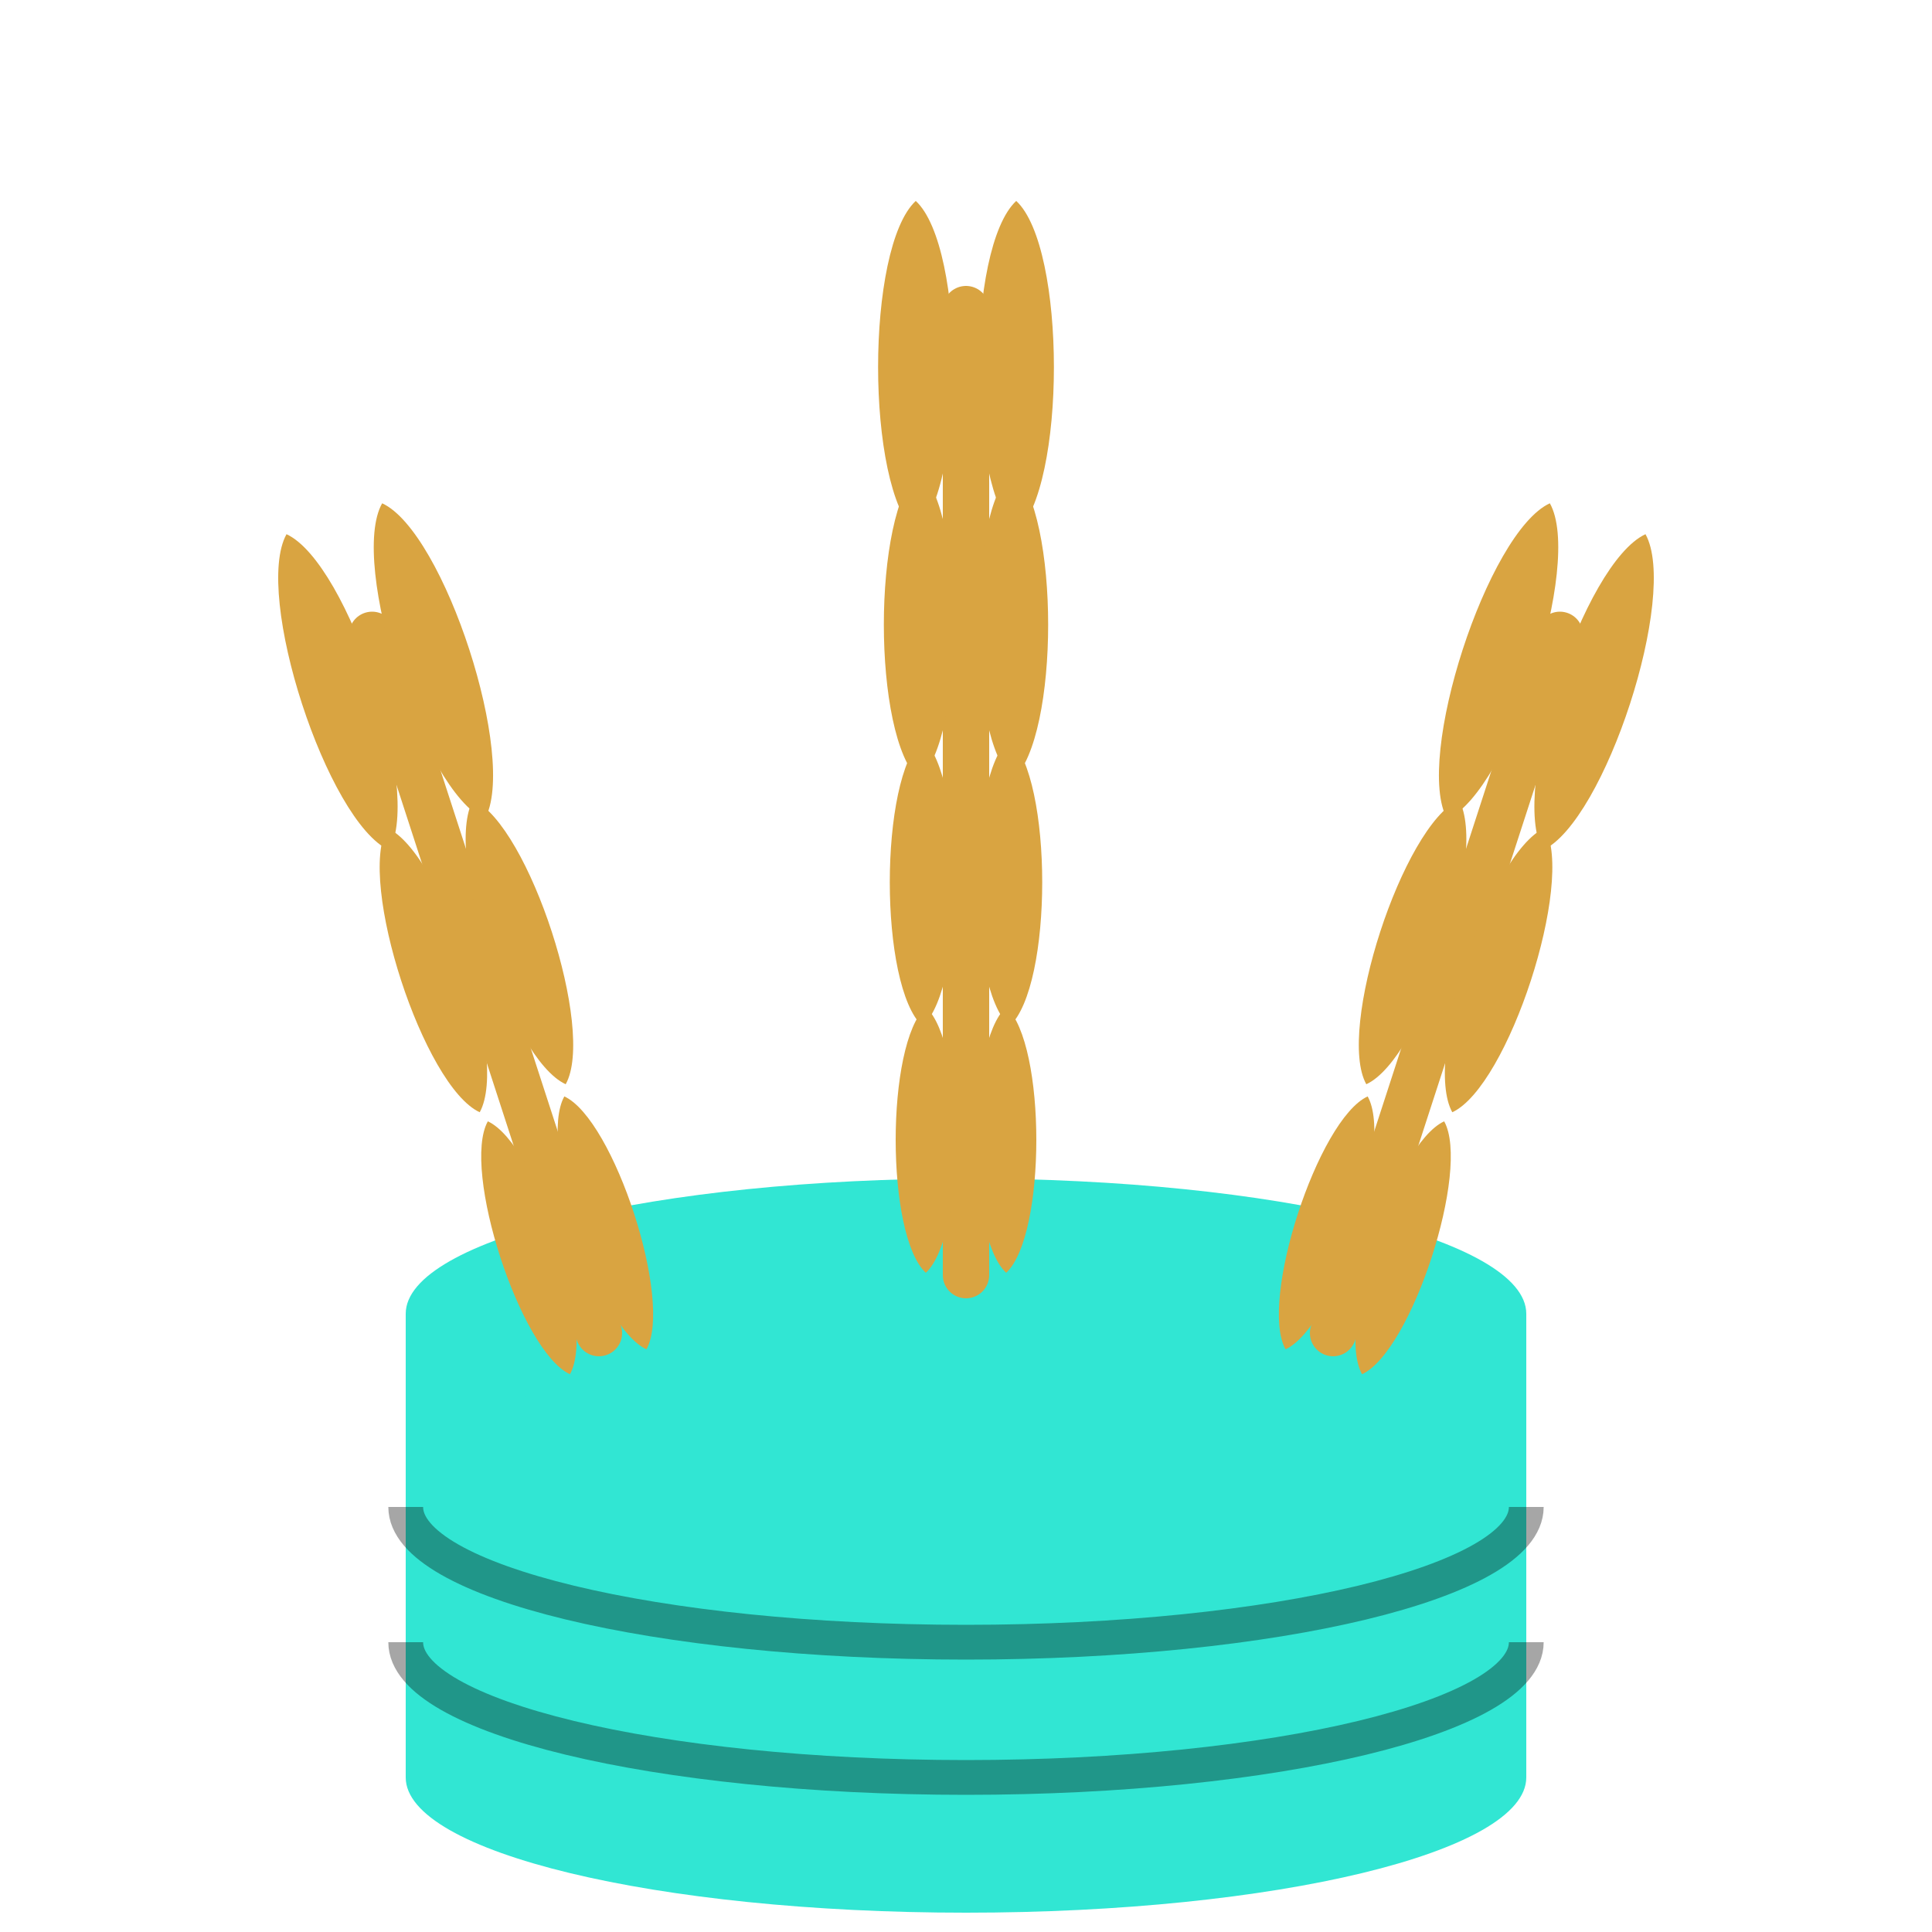
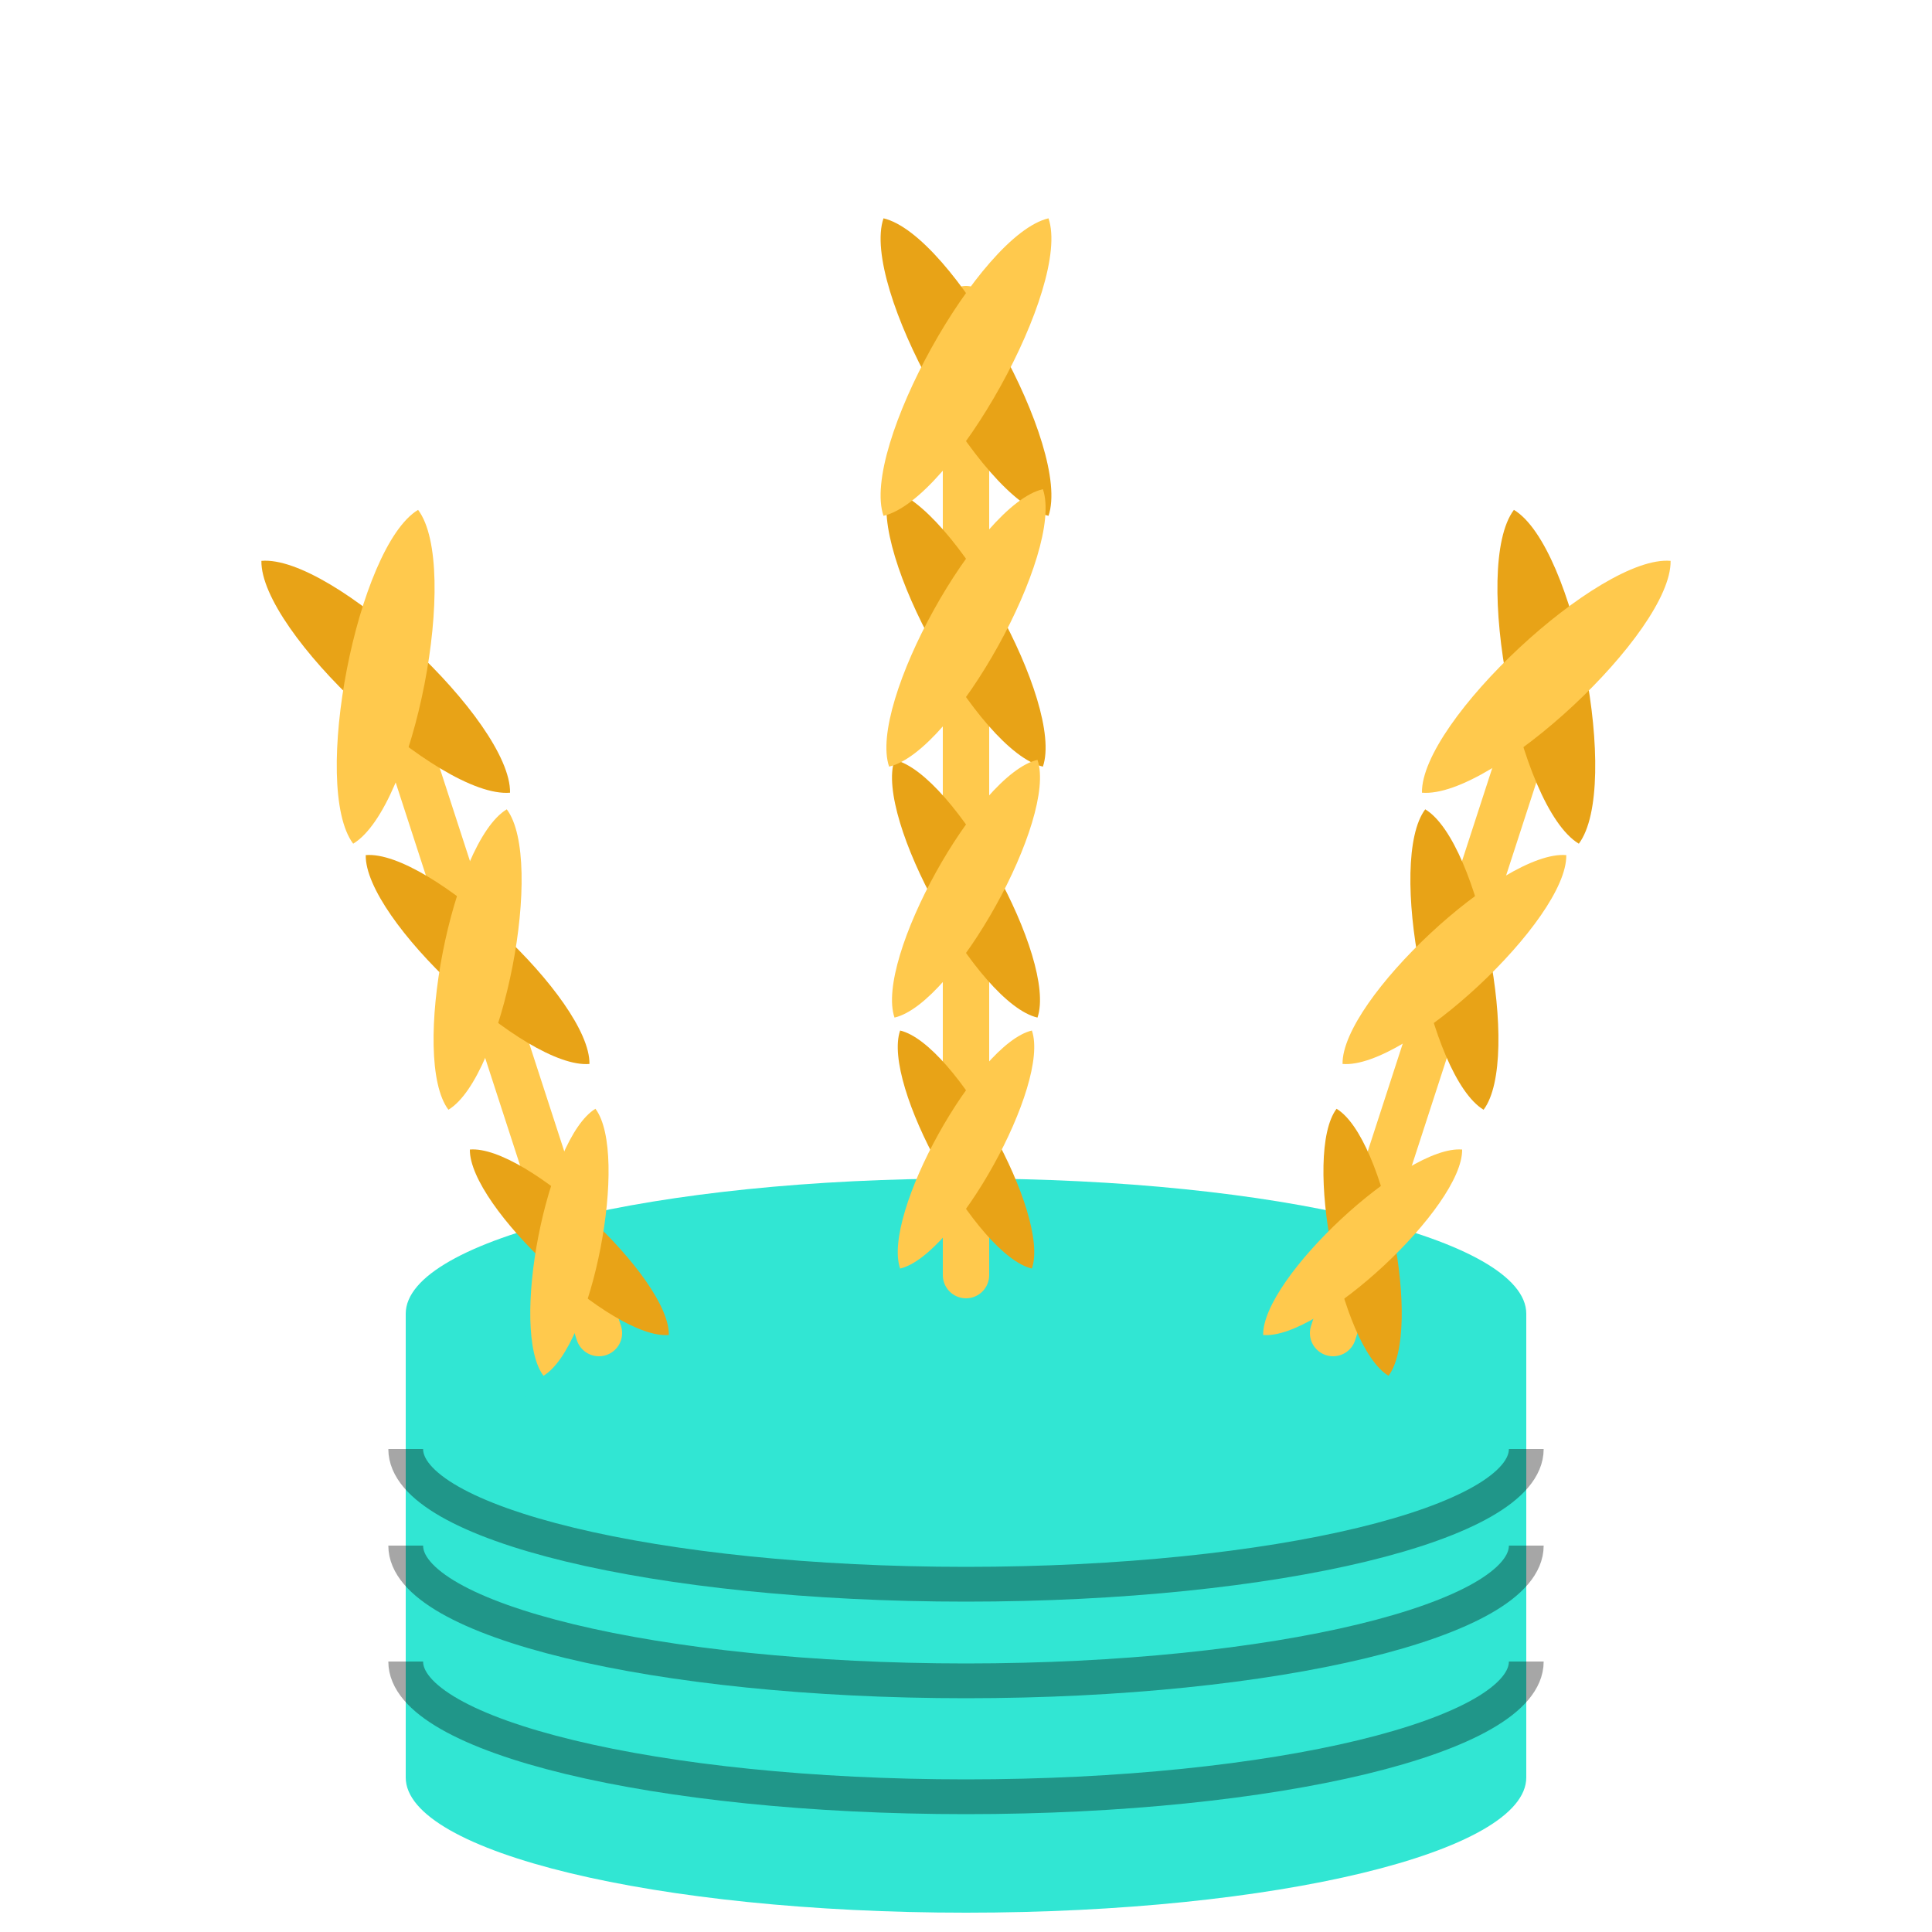
<svg xmlns="http://www.w3.org/2000/svg" viewBox="0 0 100 100">
  <g fill="#31e6d3">
    <rect x="21" y="68" width="58" height="24" />
    <ellipse cx="50" cy="92" rx="29" ry="7" />
    <ellipse cx="50" cy="68" rx="29" ry="7" />
  </g>
  <g stroke="#000" stroke-opacity="0.35" stroke-width="1.8" style="mix-blend-mode:multiply">
-     <path d="M21,78 A29,7 0 0 0 79,78" fill="none" />
-     <path d="M21,85 A29,7 0 0 0 79,85" fill="none" />
+     <path d="M21,75 A29,7 0 0 0 79,75" fill="none" />
+     <path d="M21,80 A29,7 0 0 0 79,80" fill="none" />
+     <path d="M21,86 A29,7 0 0 0 79,86" fill="none" />
  </g>
-   <g fill="none" stroke="#d9a441" stroke-width="2.4" stroke-linecap="round">
+   <g fill="none" stroke="#ffc94d" stroke-width="2.4" stroke-linecap="round">
    <line x1="50" y1="66" x2="50" y2="16" />
    <line x1="31" y1="69" x2="19.26" y2="32.86" />
    <line x1="69" y1="69" x2="80.74" y2="32.86" />
  </g>
-   <g fill="#d9a441">
-     <path d="M47.92,52.12 C50.00,54.05 50.00,63.95 47.92,65.88 C45.84,63.95 45.84,54.05 47.92,52.12 Z" />
-     <path d="M52.08,52.12 C54.16,54.05 54.16,63.95 52.08,65.88 C50.00,63.95 50.00,54.05 52.08,52.12 Z" />
-     <path d="M47.75,38.21 C50.00,40.30 50.00,51.03 47.75,53.12 C45.49,51.03 45.49,40.30 47.75,38.21 Z" />
-     <path d="M52.25,38.21 C54.51,40.30 54.51,51.03 52.25,53.12 C50.00,51.03 50.00,40.30 52.25,38.21 Z" />
-     <path d="M47.57,24.31 C50.00,26.55 50.00,38.11 47.57,40.36 C45.14,38.11 45.14,26.55 47.57,24.31 Z" />
-     <path d="M52.43,24.31 C54.86,26.55 54.86,38.11 52.43,40.36 C50.00,38.11 50.00,26.55 52.43,24.31 Z" />
-     <path d="M47.40,10.40 C50.00,12.81 50.00,25.19 47.40,27.60 C44.80,25.19 44.80,12.81 47.40,10.40 Z" />
-     <path d="M52.60,10.40 C55.20,12.81 55.20,25.19 52.60,27.60 C50.00,25.19 50.00,12.81 52.60,10.40 Z" />
-     <path d="M25.25,58.04 C27.83,59.23 30.89,68.65 29.50,71.13 C26.93,69.94 23.87,60.52 25.25,58.04 Z" />
-     <path d="M29.21,56.75 C31.78,57.94 34.85,67.37 33.46,69.84 C30.88,68.65 27.82,59.23 29.21,56.75 Z" />
-     <path d="M20.04,42.85 C22.94,44.18 26.38,54.78 24.83,57.57 C21.93,56.23 18.48,45.63 20.04,42.85 Z" />
-     <path d="M24.49,41.40 C27.39,42.74 30.84,53.34 29.28,56.12 C26.38,54.79 22.93,44.19 24.49,41.40 Z" />
-     <path d="M14.83,27.65 C18.05,29.14 21.88,40.92 20.15,44.01 C16.93,42.53 13.10,30.75 14.83,27.65 Z" />
-     <path d="M19.78,26.05 C23.00,27.53 26.82,39.31 25.09,42.40 C21.87,40.92 18.04,29.14 19.78,26.05 Z" />
-     <path d="M70.79,56.75 C72.18,59.23 69.12,68.65 66.54,69.84 C65.15,67.37 68.22,57.94 70.79,56.75 Z" />
-     <path d="M74.75,58.04 C76.13,60.52 73.07,69.94 70.50,71.13 C69.11,68.65 72.17,59.23 74.75,58.04 Z" />
-     <path d="M75.51,41.40 C77.07,44.19 73.62,54.79 70.72,56.12 C69.16,53.34 72.61,42.74 75.51,41.40 Z" />
-     <path d="M79.96,42.85 C81.52,45.63 78.07,56.23 75.17,57.57 C73.62,54.78 77.06,44.18 79.96,42.85 Z" />
-     <path d="M80.22,26.05 C81.96,29.14 78.13,40.92 74.91,42.40 C73.18,39.31 77.00,27.53 80.22,26.05 Z" />
-     <path d="M85.17,27.65 C86.90,30.75 83.07,42.53 79.85,44.01 C78.12,40.92 81.95,29.14 85.17,27.65 Z" />
+   <g fill="#e8a317">
+     <path d="M46.59,53.34 C49.45,54.01 54.37,62.88 53.41,65.66 C50.55,64.99 45.63,56.12 46.59,53.34 Z" />
+     <path d="M46.30,39.33 C49.41,40.05 54.73,49.66 53.70,52.67 C50.59,51.95 45.27,42.34 46.30,39.33 Z" />
+     <path d="M46.02,25.32 C49.36,26.09 55.09,36.44 53.98,39.68 C50.64,38.91 44.91,28.56 46.02,25.32 Z" />
+     <path d="M45.73,11.30 C49.31,12.14 55.46,23.22 54.27,26.70 C50.69,25.86 44.54,14.78 45.73,11.30 Z" />
+     <path d="M24.32,59.50 C27.25,59.25 34.67,66.16 34.62,69.10 C31.69,69.35 24.28,62.44 24.32,59.50 Z" />
+     <path d="M18.93,44.26 C22.22,43.98 30.56,51.76 30.51,55.07 C27.21,55.35 18.87,47.57 18.93,44.26 Z" />
+     <path d="M13.53,29.03 C17.19,28.71 26.46,37.35 26.40,41.03 C22.74,41.34 13.47,32.70 13.53,29.03 Z" />
+     <path d="M69.18,57.39 C71.70,58.91 73.64,68.86 71.87,71.21 C69.35,69.69 67.42,59.74 69.18,57.39 Z" />
+     <path d="M73.77,41.89 C76.60,43.60 78.78,54.79 76.79,57.44 C73.96,55.73 71.78,44.54 73.77,41.89 Z" />
+     <path d="M78.36,26.39 C81.51,28.29 83.92,40.73 81.72,43.67 C78.57,41.77 76.15,29.33 78.36,26.39 Z" />
+   </g>
+   <g fill="#ffc94d">
+     <path d="M53.41,53.34 C54.37,56.12 49.45,64.99 46.59,65.66 C45.63,62.88 50.55,54.01 53.41,53.34 Z" />
+     <path d="M53.70,39.33 C54.73,42.34 49.41,51.95 46.30,52.67 C45.27,49.66 50.59,40.05 53.70,39.33 Z" />
+     <path d="M53.98,25.32 C55.09,28.56 49.36,38.91 46.02,39.68 C44.91,36.44 50.64,26.09 53.98,25.32 Z" />
+     <path d="M54.27,11.30 C55.46,14.78 49.31,25.86 45.73,26.70 C44.54,23.22 50.69,12.14 54.27,11.30 Z" />
+     <path d="M30.82,57.39 C32.58,59.74 30.65,69.69 28.13,71.21 C26.36,68.86 28.30,58.91 30.82,57.39 Z" />
+     <path d="M26.23,41.89 C28.22,44.54 26.04,55.73 23.21,57.44 C21.22,54.79 23.40,43.60 26.23,41.89 Z" />
+     <path d="M21.64,26.39 C23.85,29.33 21.43,41.77 18.28,43.67 C16.08,40.73 18.49,28.29 21.64,26.39 Z" />
+     <path d="M75.68,59.50 C75.72,62.44 68.31,69.35 65.38,69.10 C65.33,66.16 72.75,59.25 75.68,59.50 Z" />
+     <path d="M81.07,44.26 C81.13,47.57 72.79,55.35 69.49,55.07 C69.44,51.76 77.78,43.98 81.07,44.26 Z" />
+     <path d="M86.47,29.03 C86.53,32.70 77.26,41.34 73.60,41.03 C73.54,37.35 82.81,28.71 86.47,29.03 Z" />
  </g>
</svg>
